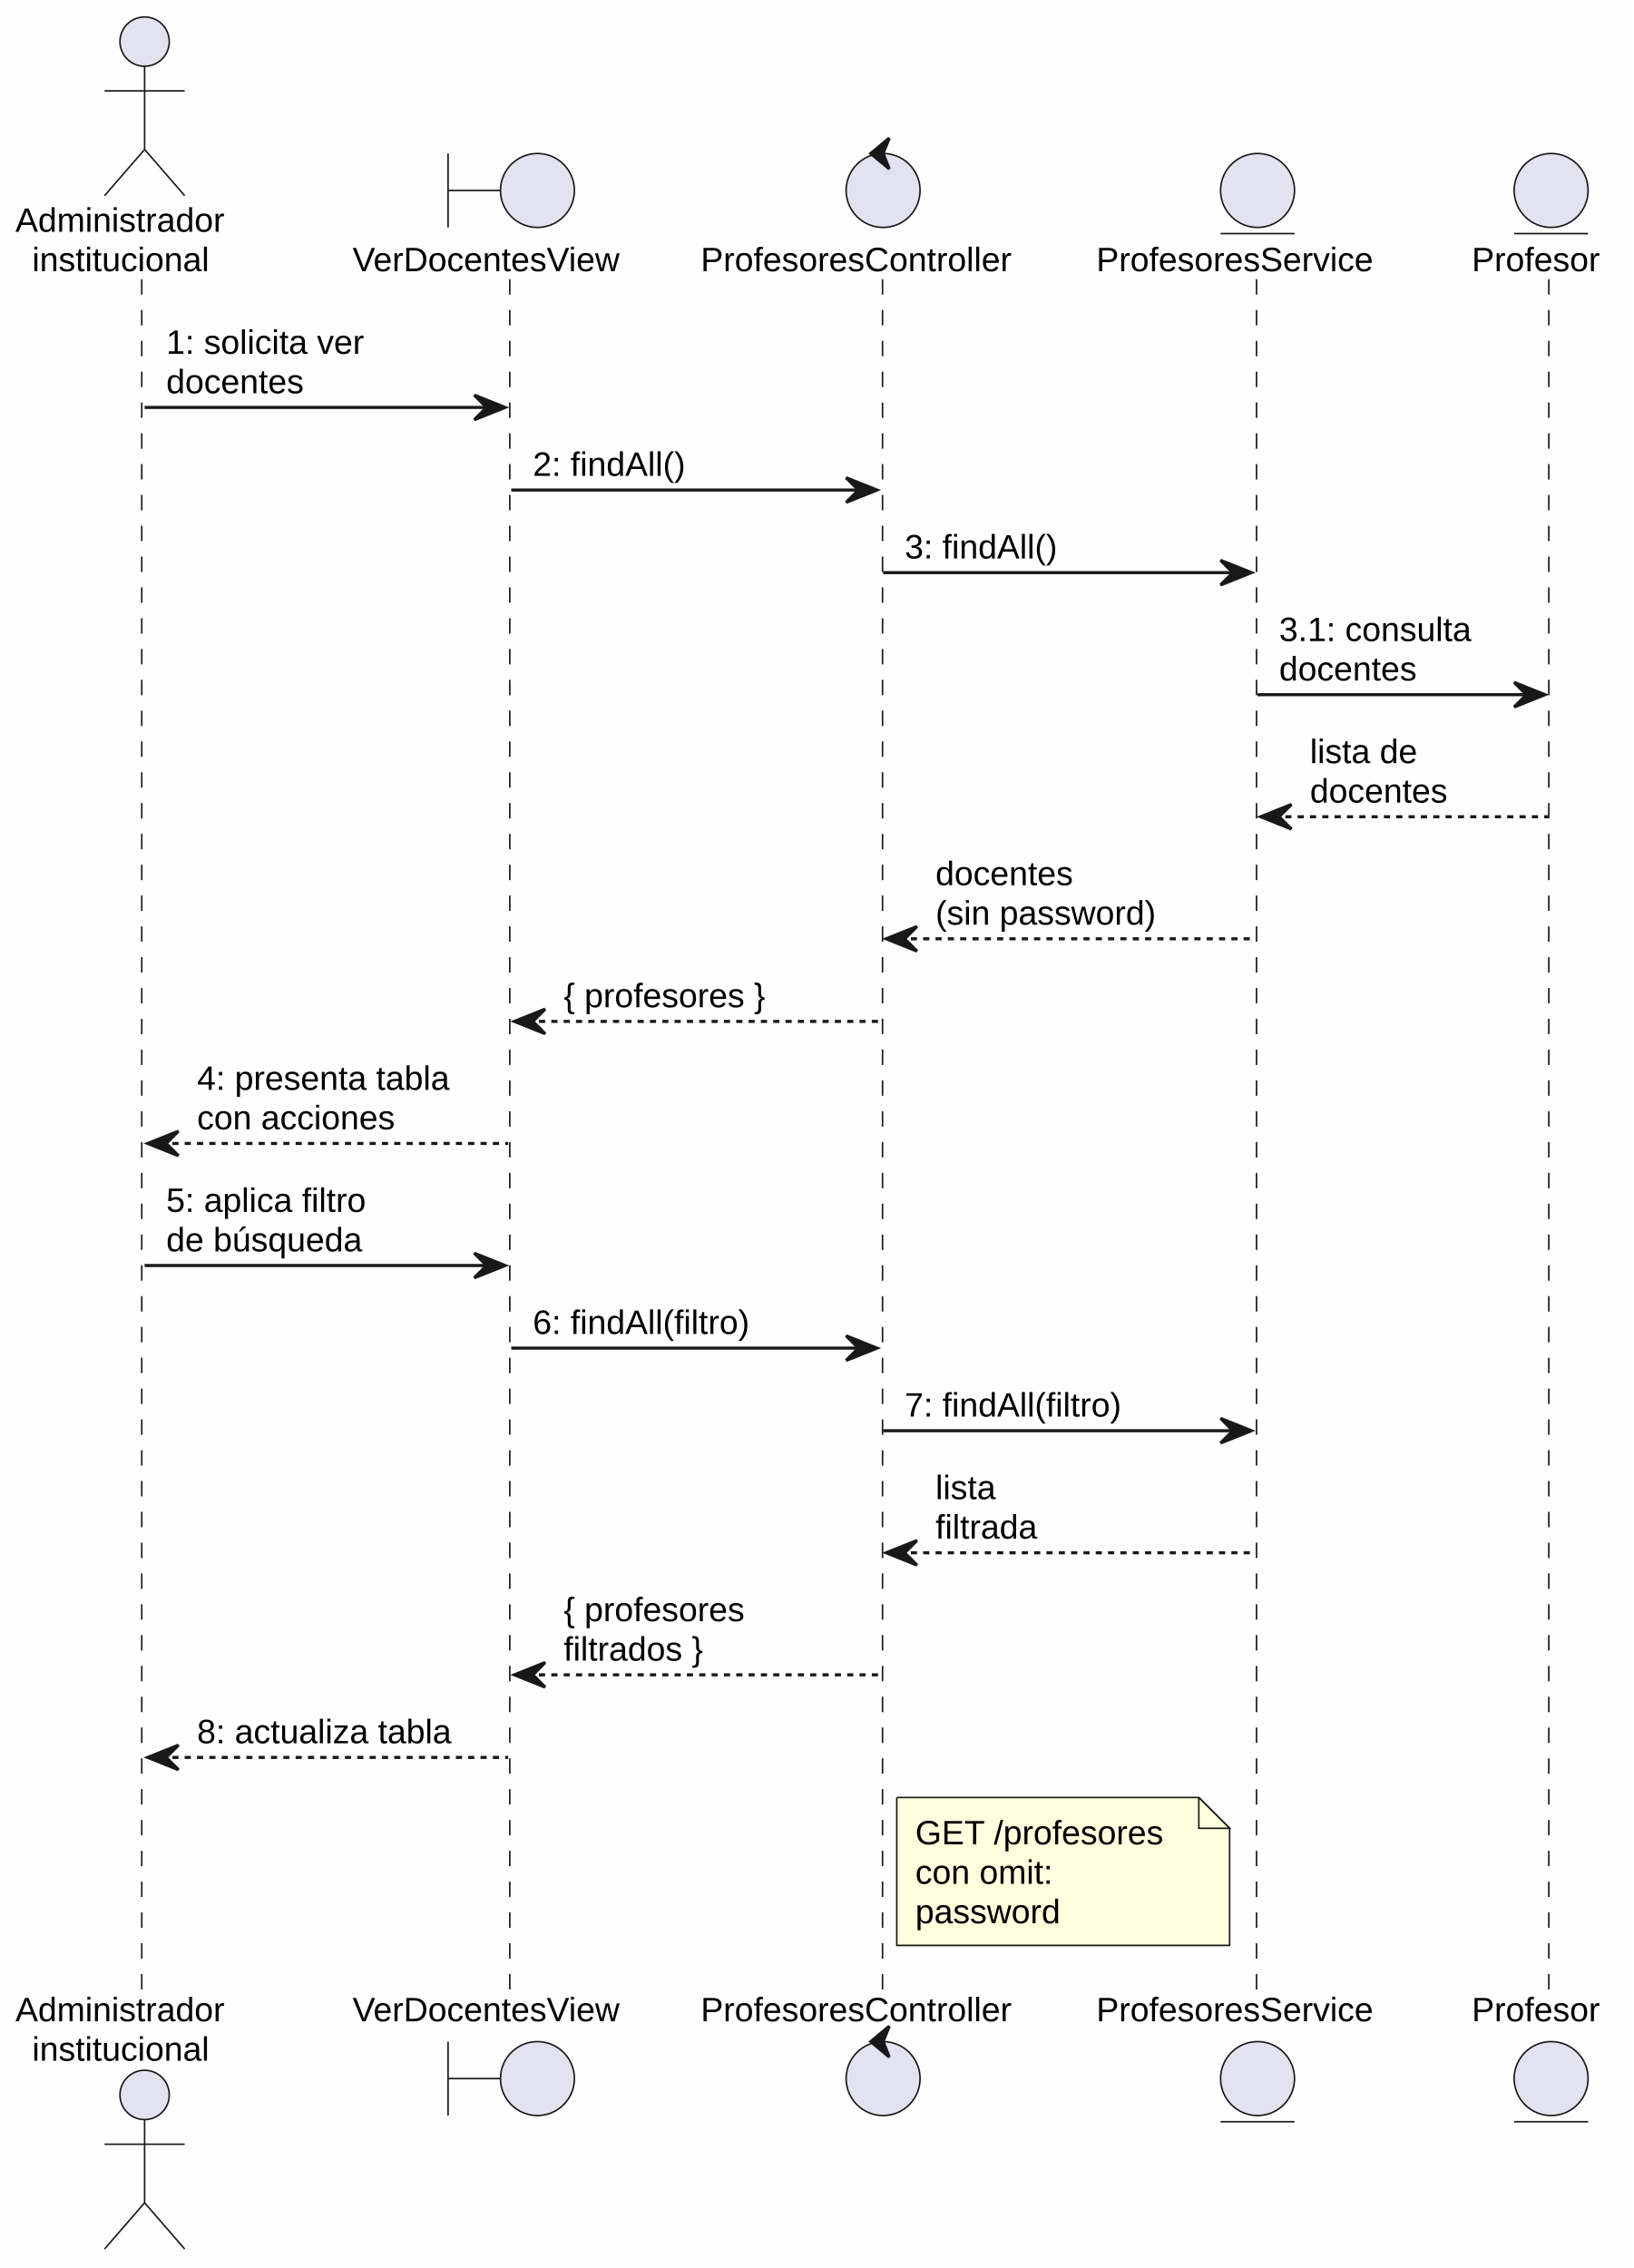
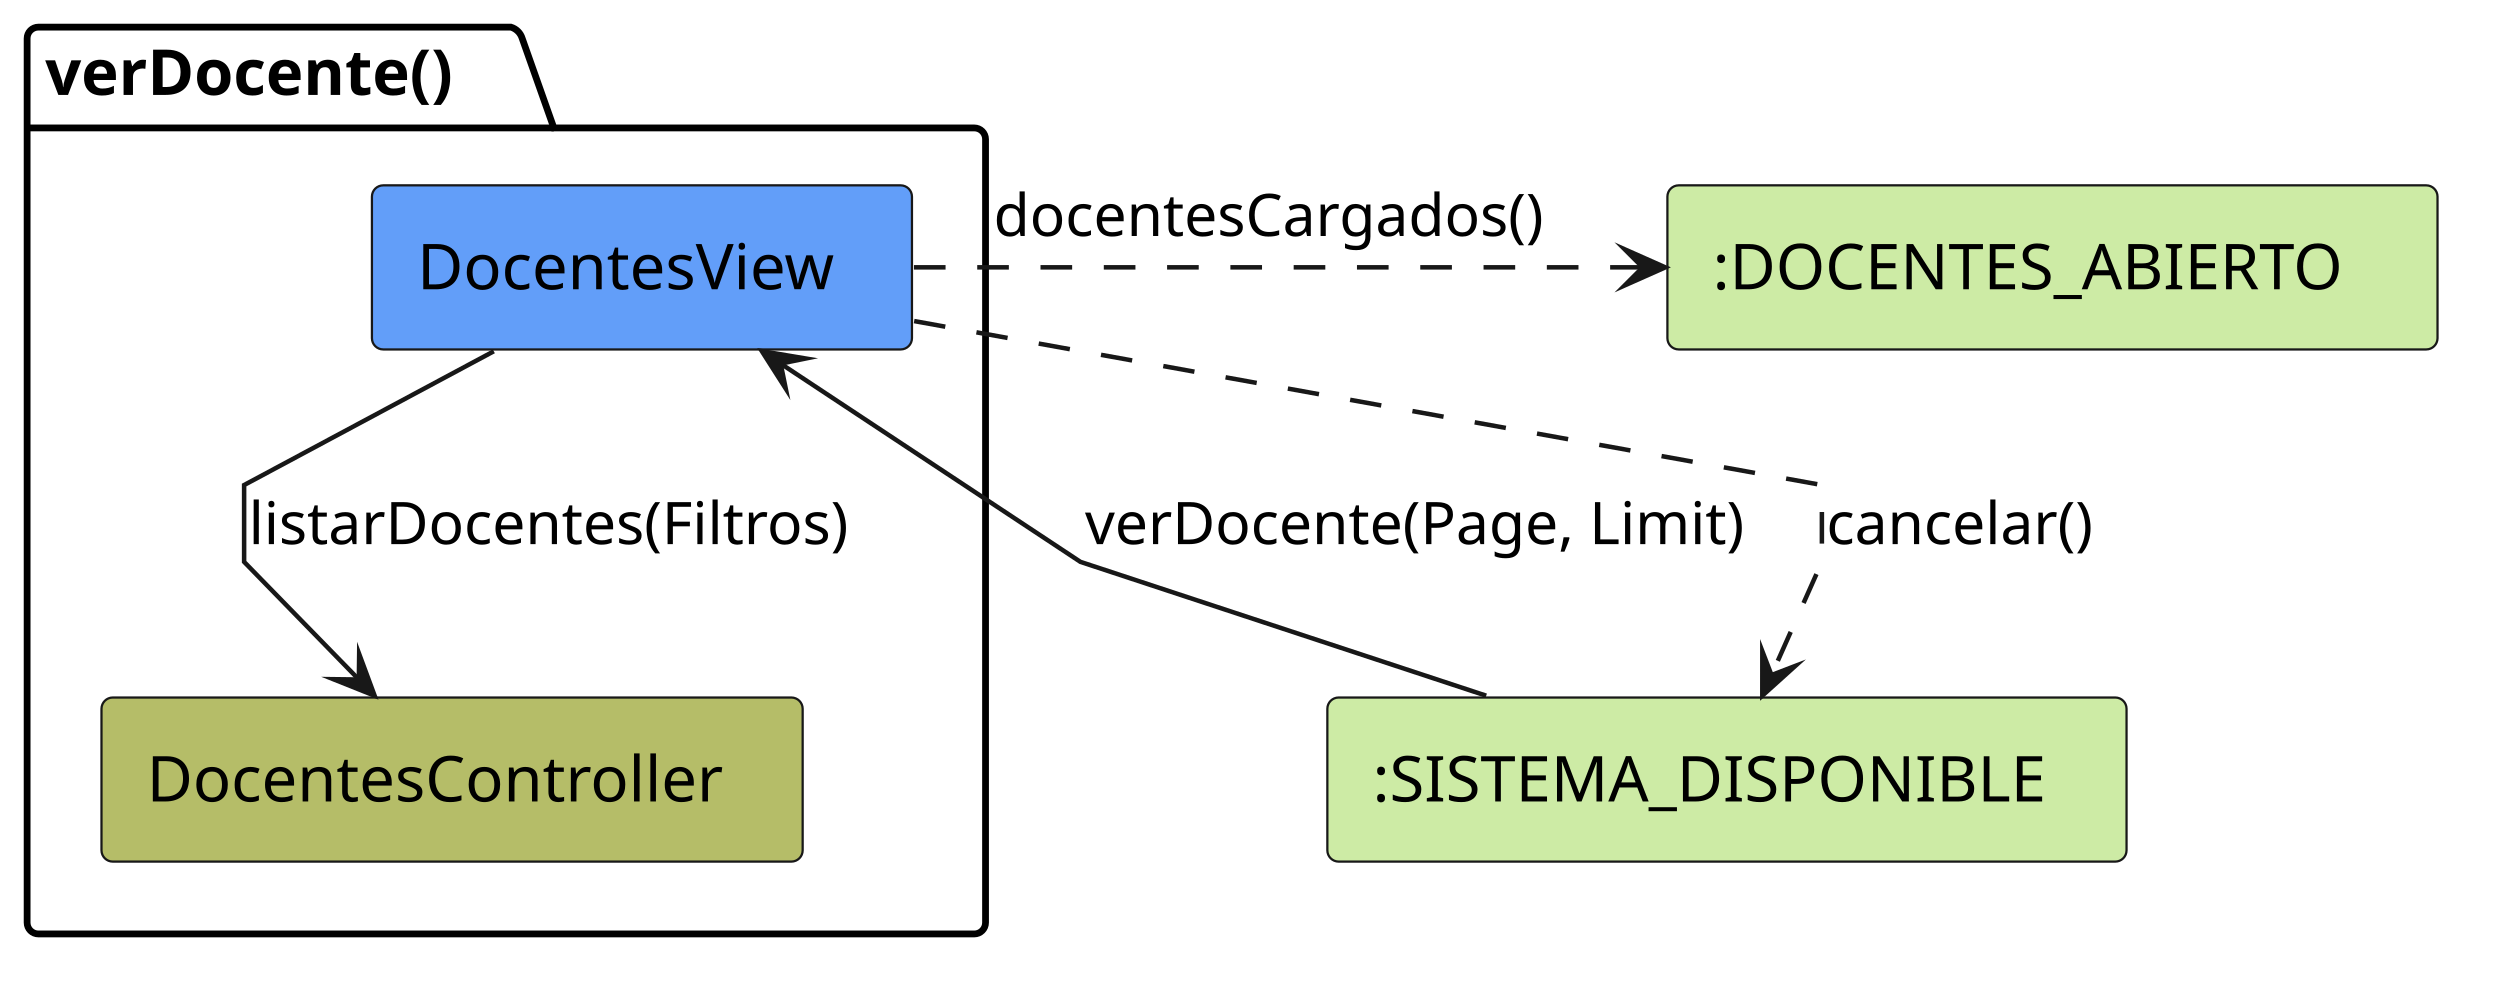
- <svg xmlns="http://www.w3.org/2000/svg" contentStyleType="text/css" data-diagram-type="SEQUENCE" height="736px" preserveAspectRatio="none" style="width:530px;height:736px;background:#FEFEFE;" version="1.1" viewBox="0 0 530 736" width="530px" zoomAndPan="magnify">
+ <svg xmlns="http://www.w3.org/2000/svg" contentStyleType="text/css" data-diagram-type="DESCRIPTION" height="221px" preserveAspectRatio="none" style="width:553px;height:221px;background:#FFFFFF;" version="1.1" viewBox="0 0 553 221" width="553px" zoomAndPan="magnify">
  <defs />
  <g>
-     <rect fill="#FEFEFE" height="736" style="stroke:none;stroke-width:1;" width="530" x="0" y="0" />
-     <g class="participant-lifeline" data-entity-uid="part1" data-qualified-name="a" id="part1-lifeline">
-       <g>
-         <rect fill="#000000" fill-opacity="0" height="556.117" width="8" x="42.924" y="90.609" />
-         <line style="stroke:#181818;stroke-width:0.5;stroke-dasharray:5,5;" x1="46" x2="46" y1="90.609" y2="646.727" />
-       </g>
+     <g class="cluster" data-qualified-name="verDocente" data-source-line="4" id="ent0002">
+       <path d="M8.5,6 L113.01,6 A3.75,3.75 0 0 1 115.51,8.5 L122.51,28.297 L215.5,28.297 A2.5,2.5 0 0 1 218,30.797 L218,204.09 A2.5,2.5 0 0 1 215.5,206.59 L8.5,206.59 A2.5,2.5 0 0 1 6,204.09 L6,8.5 A2.5,2.5 0 0 1 8.5,6" fill="none" style="stroke:#000000;stroke-width:1.5;" />
+       <line style="stroke:#000000;stroke-width:1.5;" x1="6" x2="122.51" y1="28.297" y2="28.297" />
+       <text fill="#000000" font-family="sans-serif" font-size="14" font-weight="700" lengthAdjust="spacing" textLength="103.51" x="10" y="20.995">verDocente()</text>
    </g>
-     <g class="participant-lifeline" data-entity-uid="part2" data-qualified-name="v" id="part2-lifeline">
-       <g>
-         <rect fill="#000000" fill-opacity="0" height="556.117" width="8" x="161.896" y="90.609" />
-         <line style="stroke:#181818;stroke-width:0.5;stroke-dasharray:5,5;" x1="165.417" x2="165.417" y1="90.609" y2="646.727" />
-       </g>
+     <g class="entity" data-qualified-name="verDocente.DocentesView" data-source-line="5" id="ent0003">
+       <rect fill="#629EF9" height="36.297" rx="2.5" ry="2.5" style="stroke:#181818;stroke-width:0.5;" width="119.456" x="82.27" y="41" />
+       <text fill="#000000" font-family="sans-serif" font-size="14" lengthAdjust="spacing" textLength="99.456" x="92.27" y="63.995">DocentesView</text>
    </g>
-     <g class="participant-lifeline" data-entity-uid="part3" data-qualified-name="c" id="part3-lifeline">
-       <g>
-         <rect fill="#000000" fill-opacity="0" height="556.117" width="8" x="282.554" y="90.609" />
-         <line style="stroke:#181818;stroke-width:0.5;stroke-dasharray:5,5;" x1="286.375" x2="286.375" y1="90.609" y2="646.727" />
-       </g>
+     <g class="entity" data-qualified-name="verDocente.DocentesController" data-source-line="6" id="ent0004">
+       <rect fill="#B5BD68" height="36.297" rx="2.5" ry="2.5" style="stroke:#181818;stroke-width:0.5;" width="155.099" x="22.45" y="154.29" />
+       <text fill="#000000" font-family="sans-serif" font-size="14" lengthAdjust="spacing" textLength="135.099" x="32.45" y="177.285">DocentesController</text>
    </g>
-     <g class="participant-lifeline" data-entity-uid="part4" data-qualified-name="s" id="part4-lifeline">
-       <g>
-         <rect fill="#000000" fill-opacity="0" height="556.117" width="8" x="404.064" y="90.609" />
-         <line style="stroke:#181818;stroke-width:0.5;stroke-dasharray:5,5;" x1="407.733" x2="407.733" y1="90.609" y2="646.727" />
-       </g>
+     <g class="entity" data-qualified-name="SISTEMADISPONIBLE" data-source-line="3" id="ent0001">
+       <rect fill="#CDEBA5" height="36.297" rx="2.5" ry="2.5" style="stroke:#181818;stroke-width:0.5;" width="176.782" x="293.61" y="154.29" />
+       <text fill="#000000" font-family="sans-serif" font-size="14" lengthAdjust="spacing" textLength="156.782" x="303.61" y="177.285">:SISTEMA_DISPONIBLE</text>
    </g>
-     <g class="participant-lifeline" data-entity-uid="part5" data-qualified-name="e" id="part5-lifeline">
-       <g>
-         <rect fill="#000000" fill-opacity="0" height="556.117" width="8" x="499.322" y="90.609" />
-         <line style="stroke:#181818;stroke-width:0.5;stroke-dasharray:5,5;" x1="502.568" x2="502.568" y1="90.609" y2="646.727" />
-       </g>
+     <g class="entity" data-qualified-name="DOCENTESABIERTO" data-source-line="9" id="ent0005">
+       <rect fill="#CDEBA5" height="36.297" rx="2.5" ry="2.5" style="stroke:#181818;stroke-width:0.5;" width="170.35" x="368.83" y="41" />
+       <text fill="#000000" font-family="sans-serif" font-size="14" lengthAdjust="spacing" textLength="150.35" x="378.83" y="63.995">:DOCENTES_ABIERTO</text>
    </g>
-     <g class="participant participant-head" data-entity-uid="part1" data-qualified-name="a" id="part1-head">
-       <text fill="#000000" font-family="Arial" font-size="11" lengthAdjust="spacing" textLength="77.849" x="5" y="75.21">Administrador</text>
-       <text fill="#000000" font-family="Arial" font-size="11" lengthAdjust="spacing" textLength="67.015" x="10.417" y="88.015">institucional</text>
-       <ellipse cx="46.924" cy="13.5" fill="#E2E2F0" rx="8" ry="8" style="stroke:#181818;stroke-width:0.5;" />
-       <path d="M46.924,21.5 L46.924,48.5 M33.924,29.5 L59.924,29.5 M46.924,48.5 L33.924,63.5 M46.924,48.5 L59.924,63.5" fill="none" style="stroke:#181818;stroke-width:0.5;" />
+     <g class="link" data-entity-1="ent0001" data-entity-2="ent0003" data-link-type="dependency" data-source-line="11" id="lnk6">
+       <path d="M328.75,153.89 C288.1,140.48 239,124.29 239,124.29 C239,124.29 201.4,99.429 172.68,80.429" fill="none" id="SISTEMADISPONIBLE-to-DocentesView" style="stroke:#181818;stroke-width:1;" />
+       <polygon fill="#181818" points="168.51,77.67,173.809,85.972,172.68,80.429,178.223,79.3,168.51,77.67" style="stroke:#181818;stroke-width:1;stroke-linejoin:miter;stroke-miterlimit:10;" />
+       <text fill="#000000" font-family="sans-serif" font-size="13" lengthAdjust="spacing" textLength="158.171" x="240" y="120.357">verDocente(Page, Limit)</text>
    </g>
-     <g class="participant participant-tail" data-entity-uid="part1" data-qualified-name="a" id="part1-tail">
-       <text fill="#000000" font-family="Arial" font-size="11" lengthAdjust="spacing" textLength="77.849" x="5" y="655.937">Administrador</text>
-       <text fill="#000000" font-family="Arial" font-size="11" lengthAdjust="spacing" textLength="67.015" x="10.417" y="668.742">institucional</text>
-       <ellipse cx="46.924" cy="679.836" fill="#E2E2F0" rx="8" ry="8" style="stroke:#181818;stroke-width:0.5;" />
-       <path d="M46.924,687.836 L46.924,714.836 M33.924,695.836 L59.924,695.836 M46.924,714.836 L33.924,729.836 M46.924,714.836 L59.924,729.836" fill="none" style="stroke:#181818;stroke-width:0.5;" />
+     <g class="link" data-entity-1="ent0003" data-entity-2="ent0001" data-link-type="dependency" data-source-line="15" id="lnk8">
+       <path d="M202.21,71.02 C279.29,84.94 403,107.29 403,107.29 C403,107.29 403,124.29 403,124.29 C403,124.29 397.824,135.912 391.853,149.322" fill="none" id="DocentesView-to-SISTEMADISPONIBLE" style="stroke:#181818;stroke-width:1;stroke-dasharray:7,7;" />
+       <polygon fill="#181818" points="389.82,153.89,397.135,147.295,391.853,149.322,389.826,144.041,389.82,153.89" style="stroke:#181818;stroke-width:1;stroke-linejoin:miter;stroke-miterlimit:10;" />
+       <text fill="#000000" font-family="sans-serif" font-size="13" lengthAdjust="spacing" textLength="65.565" x="404" y="120.357">cancelar()</text>
    </g>
-     <g class="participant participant-head" data-entity-uid="part2" data-qualified-name="v" id="part2-head">
-       <text fill="#000000" font-family="Arial" font-size="11" lengthAdjust="spacing" textLength="96.959" x="114.416" y="88.015">VerDocentesView</text>
-       <path d="M145.396,49.805 L145.396,73.805 M145.396,61.805 L162.396,61.805" fill="none" style="stroke:#181818;stroke-width:0.5;" />
-       <ellipse cx="174.396" cy="61.805" fill="#E2E2F0" rx="12" ry="12" style="stroke:#181818;stroke-width:0.5;" />
+     <g class="link" data-entity-1="ent0003" data-entity-2="ent0004" data-link-type="dependency" data-source-line="13" id="lnk7">
+       <path d="M109.23,77.7 C84.21,91.11 54,107.29 54,107.29 C54,107.29 54,124.29 54,124.29 C54,124.29 66.299,136.901 79.379,150.311" fill="none" id="DocentesView-to-DocentesController" style="stroke:#181818;stroke-width:1;" />
+       <polygon fill="#181818" points="82.87,153.89,79.449,144.654,79.379,150.311,73.722,150.24,82.87,153.89" style="stroke:#181818;stroke-width:1;stroke-linejoin:miter;stroke-miterlimit:10;" />
+       <text fill="#000000" font-family="sans-serif" font-size="13" lengthAdjust="spacing" textLength="143.635" x="55" y="120.357">listarDocentes(Filtros)</text>
    </g>
-     <g class="participant participant-tail" data-entity-uid="part2" data-qualified-name="v" id="part2-tail">
-       <text fill="#000000" font-family="Arial" font-size="11" lengthAdjust="spacing" textLength="96.959" x="114.416" y="655.937">VerDocentesView</text>
-       <path d="M145.396,662.531 L145.396,686.531 M145.396,674.531 L162.396,674.531" fill="none" style="stroke:#181818;stroke-width:0.5;" />
-       <ellipse cx="174.396" cy="674.531" fill="#E2E2F0" rx="12" ry="12" style="stroke:#181818;stroke-width:0.5;" />
+     <g class="link" data-entity-1="ent0003" data-entity-2="ent0005" data-link-type="dependency" data-source-line="16" id="lnk9">
+       <path d="M202.16,59.14 C249.35,59.14 310.64,59.14 363.37,59.14" fill="none" id="DocentesView-to-DOCENTESABIERTO" style="stroke:#181818;stroke-width:1;stroke-dasharray:7,7;" />
+       <polygon fill="#181818" points="368.37,59.14,359.37,55.14,363.37,59.14,359.37,63.14,368.37,59.14" style="stroke:#181818;stroke-width:1;stroke-linejoin:miter;stroke-miterlimit:10;" />
+       <text fill="#000000" font-family="sans-serif" font-size="13" lengthAdjust="spacing" textLength="131.187" x="219.78" y="52.207">docentesCargados()</text>
    </g>
-     <g class="participant participant-head" data-entity-uid="part3" data-qualified-name="c" id="part3-head">
-       <text fill="#000000" font-family="Arial" font-size="11" lengthAdjust="spacing" textLength="112.358" x="227.375" y="88.015">ProfesoresController</text>
-       <ellipse cx="286.554" cy="61.805" fill="#E2E2F0" rx="12" ry="12" style="stroke:#181818;stroke-width:0.5;" />
-       <polygon fill="#181818" points="282.554,49.805,288.554,44.805,286.554,49.805,288.554,54.805,282.554,49.805" style="stroke:#181818;stroke-width:1;" />
-     </g>
-     <g class="participant participant-tail" data-entity-uid="part3" data-qualified-name="c" id="part3-tail">
-       <text fill="#000000" font-family="Arial" font-size="11" lengthAdjust="spacing" textLength="112.358" x="227.375" y="655.937">ProfesoresController</text>
-       <ellipse cx="286.554" cy="674.531" fill="#E2E2F0" rx="12" ry="12" style="stroke:#181818;stroke-width:0.5;" />
-       <polygon fill="#181818" points="282.554,662.531,288.554,657.531,286.554,662.531,288.554,667.531,282.554,662.531" style="stroke:#181818;stroke-width:1;" />
-     </g>
-     <g class="participant participant-head" data-entity-uid="part4" data-qualified-name="s" id="part4-head">
-       <text fill="#000000" font-family="Arial" font-size="11" lengthAdjust="spacing" textLength="98.662" x="355.733" y="88.015">ProfesoresService</text>
-       <ellipse cx="408.064" cy="61.805" fill="#E2E2F0" rx="12" ry="12" style="stroke:#181818;stroke-width:0.5;" />
-       <line style="stroke:#181818;stroke-width:0.5;" x1="396.064" x2="420.064" y1="75.805" y2="75.805" />
-     </g>
-     <g class="participant participant-tail" data-entity-uid="part4" data-qualified-name="s" id="part4-tail">
-       <text fill="#000000" font-family="Arial" font-size="11" lengthAdjust="spacing" textLength="98.662" x="355.733" y="655.937">ProfesoresService</text>
-       <ellipse cx="408.064" cy="674.531" fill="#E2E2F0" rx="12" ry="12" style="stroke:#181818;stroke-width:0.5;" />
-       <line style="stroke:#181818;stroke-width:0.5;" x1="396.064" x2="420.064" y1="688.531" y2="688.531" />
-     </g>
-     <g class="participant participant-head" data-entity-uid="part5" data-qualified-name="e" id="part5-head">
-       <text fill="#000000" font-family="Arial" font-size="11" lengthAdjust="spacing" textLength="45.509" x="477.568" y="88.015">Profesor</text>
-       <ellipse cx="503.322" cy="61.805" fill="#E2E2F0" rx="12" ry="12" style="stroke:#181818;stroke-width:0.5;" />
-       <line style="stroke:#181818;stroke-width:0.5;" x1="491.322" x2="515.322" y1="75.805" y2="75.805" />
-     </g>
-     <g class="participant participant-tail" data-entity-uid="part5" data-qualified-name="e" id="part5-tail">
-       <text fill="#000000" font-family="Arial" font-size="11" lengthAdjust="spacing" textLength="45.509" x="477.568" y="655.937">Profesor</text>
-       <ellipse cx="503.322" cy="674.531" fill="#E2E2F0" rx="12" ry="12" style="stroke:#181818;stroke-width:0.5;" />
-       <line style="stroke:#181818;stroke-width:0.5;" x1="491.322" x2="515.322" y1="688.531" y2="688.531" />
-     </g>
-     <g class="message" data-entity-1="part1" data-entity-2="part2" id="msg1">
-       <polygon fill="#181818" points="153.896,128.219,163.896,132.219,153.896,136.219,157.896,132.219" style="stroke:#181818;stroke-width:1;" />
-       <line style="stroke:#181818;stroke-width:1;" x1="46.924" x2="159.896" y1="132.219" y2="132.219" />
-       <text fill="#000000" font-family="Arial" font-size="11" lengthAdjust="spacing" textLength="74.228" x="53.924" y="114.82">1: solicita ver</text>
-       <text fill="#000000" font-family="Arial" font-size="11" lengthAdjust="spacing" textLength="50.311" x="53.924" y="127.624">docentes</text>
-     </g>
-     <g class="message" data-entity-1="part2" data-entity-2="part3" id="msg2">
-       <polygon fill="#181818" points="274.554,155.023,284.554,159.023,274.554,163.023,278.554,159.023" style="stroke:#181818;stroke-width:1;" />
-       <line style="stroke:#181818;stroke-width:1;" x1="165.896" x2="280.554" y1="159.023" y2="159.023" />
-       <text fill="#000000" font-family="Arial" font-size="11" lengthAdjust="spacing" textLength="57.304" x="172.896" y="154.429">2: findAll()</text>
-     </g>
-     <g class="message" data-entity-1="part3" data-entity-2="part4" id="msg3">
-       <polygon fill="#181818" points="396.064,181.828,406.064,185.828,396.064,189.828,400.064,185.828" style="stroke:#181818;stroke-width:1;" />
-       <line style="stroke:#181818;stroke-width:1;" x1="286.554" x2="402.064" y1="185.828" y2="185.828" />
-       <text fill="#000000" font-family="Arial" font-size="11" lengthAdjust="spacing" textLength="57.304" x="293.554" y="181.234">3: findAll()</text>
-     </g>
-     <g class="message" data-entity-1="part4" data-entity-2="part5" id="msg4">
-       <polygon fill="#181818" points="491.322,221.438,501.322,225.438,491.322,229.438,495.322,225.438" style="stroke:#181818;stroke-width:1;" />
-       <line style="stroke:#181818;stroke-width:1;" x1="408.064" x2="497.322" y1="225.438" y2="225.438" />
-       <text fill="#000000" font-family="Arial" font-size="11" lengthAdjust="spacing" textLength="71.258" x="415.064" y="208.039">3.1: consulta</text>
-       <text fill="#000000" font-family="Arial" font-size="11" lengthAdjust="spacing" textLength="50.311" x="415.064" y="220.843">docentes</text>
-     </g>
-     <g class="message" data-entity-1="part5" data-entity-2="part4" id="msg5">
-       <polygon fill="#181818" points="419.064,261.047,409.064,265.047,419.064,269.047,415.064,265.047" style="stroke:#181818;stroke-width:1;" />
-       <line style="stroke:#181818;stroke-width:1;stroke-dasharray:2,2;" x1="413.064" x2="502.322" y1="265.047" y2="265.047" />
-       <text fill="#000000" font-family="Arial" font-size="11" lengthAdjust="spacing" textLength="40.144" x="425.064" y="247.648">lista de</text>
-       <text fill="#000000" font-family="Arial" font-size="11" lengthAdjust="spacing" textLength="50.311" x="425.064" y="260.453">docentes</text>
-     </g>
-     <g class="message" data-entity-1="part4" data-entity-2="part3" id="msg6">
-       <polygon fill="#181818" points="297.554,300.656,287.554,304.656,297.554,308.656,293.554,304.656" style="stroke:#181818;stroke-width:1;" />
-       <line style="stroke:#181818;stroke-width:1;stroke-dasharray:2,2;" x1="291.554" x2="407.064" y1="304.656" y2="304.656" />
-       <text fill="#000000" font-family="Arial" font-size="11" lengthAdjust="spacing" textLength="50.311" x="303.554" y="287.257">docentes</text>
-       <text fill="#000000" font-family="Arial" font-size="11" lengthAdjust="spacing" textLength="80.255" x="303.554" y="300.062">(sin password)</text>
-     </g>
-     <g class="message" data-entity-1="part3" data-entity-2="part2" id="msg7">
-       <polygon fill="#181818" points="176.896,327.461,166.896,331.461,176.896,335.461,172.896,331.461" style="stroke:#181818;stroke-width:1;" />
-       <line style="stroke:#181818;stroke-width:1;stroke-dasharray:2,2;" x1="170.896" x2="285.554" y1="331.461" y2="331.461" />
-       <text fill="#000000" font-family="Arial" font-size="11" lengthAdjust="spacing" textLength="79.347" x="182.896" y="326.867">{ profesores }</text>
-     </g>
-     <g class="message" data-entity-1="part2" data-entity-2="part1" id="msg8">
-       <polygon fill="#181818" points="57.924,367.07,47.924,371.07,57.924,375.07,53.924,371.07" style="stroke:#181818;stroke-width:1;" />
-       <line style="stroke:#181818;stroke-width:1;stroke-dasharray:2,2;" x1="51.924" x2="164.896" y1="371.07" y2="371.07" />
-       <text fill="#000000" font-family="Arial" font-size="11" lengthAdjust="spacing" textLength="94.327" x="63.924" y="353.671">4: presenta tabla</text>
-       <text fill="#000000" font-family="Arial" font-size="11" lengthAdjust="spacing" textLength="71.339" x="63.924" y="366.476">con acciones</text>
-     </g>
-     <g class="message" data-entity-1="part1" data-entity-2="part2" id="msg9">
-       <polygon fill="#181818" points="153.896,406.68,163.896,410.68,153.896,414.68,157.896,410.68" style="stroke:#181818;stroke-width:1;" />
-       <line style="stroke:#181818;stroke-width:1;" x1="46.924" x2="159.896" y1="410.68" y2="410.68" />
-       <text fill="#000000" font-family="Arial" font-size="11" lengthAdjust="spacing" textLength="75.872" x="53.924" y="393.281">5: aplica filtro</text>
-       <text fill="#000000" font-family="Arial" font-size="11" lengthAdjust="spacing" textLength="71.376" x="53.924" y="406.085">de búsqueda</text>
-     </g>
-     <g class="message" data-entity-1="part2" data-entity-2="part3" id="msg10">
-       <polygon fill="#181818" points="274.554,433.484,284.554,437.484,274.554,441.484,278.554,437.484" style="stroke:#181818;stroke-width:1;" />
-       <line style="stroke:#181818;stroke-width:1;" x1="165.896" x2="280.554" y1="437.484" y2="437.484" />
-       <text fill="#000000" font-family="Arial" font-size="11" lengthAdjust="spacing" textLength="82.855" x="172.896" y="432.89">6: findAll(filtro)</text>
-     </g>
-     <g class="message" data-entity-1="part3" data-entity-2="part4" id="msg11">
-       <polygon fill="#181818" points="396.064,460.289,406.064,464.289,396.064,468.289,400.064,464.289" style="stroke:#181818;stroke-width:1;" />
-       <line style="stroke:#181818;stroke-width:1;" x1="286.554" x2="402.064" y1="464.289" y2="464.289" />
-       <text fill="#000000" font-family="Arial" font-size="11" lengthAdjust="spacing" textLength="82.855" x="293.554" y="459.695">7: findAll(filtro)</text>
-     </g>
-     <g class="message" data-entity-1="part4" data-entity-2="part3" id="msg12">
-       <polygon fill="#181818" points="297.554,499.898,287.554,503.898,297.554,507.898,293.554,503.898" style="stroke:#181818;stroke-width:1;" />
-       <line style="stroke:#181818;stroke-width:1;stroke-dasharray:2,2;" x1="291.554" x2="407.064" y1="503.898" y2="503.898" />
-       <text fill="#000000" font-family="Arial" font-size="11" lengthAdjust="spacing" textLength="22.897" x="303.554" y="486.5">lista</text>
-       <text fill="#000000" font-family="Arial" font-size="11" lengthAdjust="spacing" textLength="39.284" x="303.554" y="499.304">filtrada</text>
-     </g>
-     <g class="message" data-entity-1="part3" data-entity-2="part2" id="msg13">
-       <polygon fill="#181818" points="176.896,539.508,166.896,543.508,176.896,547.508,172.896,543.508" style="stroke:#181818;stroke-width:1;" />
-       <line style="stroke:#181818;stroke-width:1;stroke-dasharray:2,2;" x1="170.896" x2="285.554" y1="543.508" y2="543.508" />
-       <text fill="#000000" font-family="Arial" font-size="11" lengthAdjust="spacing" textLength="68.852" x="182.896" y="526.109">{ profesores</text>
-       <text fill="#000000" font-family="Arial" font-size="11" lengthAdjust="spacing" textLength="55.499" x="182.896" y="538.914">filtrados }</text>
-     </g>
-     <g class="message" data-entity-1="part2" data-entity-2="part1" id="msg14">
-       <polygon fill="#181818" points="57.924,566.312,47.924,570.312,57.924,574.312,53.924,570.312" style="stroke:#181818;stroke-width:1;" />
-       <line style="stroke:#181818;stroke-width:1;stroke-dasharray:2,2;" x1="51.924" x2="164.896" y1="570.312" y2="570.312" />
-       <text fill="#000000" font-family="Arial" font-size="11" lengthAdjust="spacing" textLength="94.972" x="63.924" y="565.718">8: actualiza tabla</text>
-     </g>
-     <path d="M291,583.312 L291,631.312 L399,631.312 L399,593.312 L389,583.312 L291,583.312" fill="#FEFFDD" style="stroke:#181818;stroke-width:0.5;" />
-     <path d="M389,583.312 L389,593.312 L399,593.312 L389,583.312" fill="#FEFFDD" style="stroke:#181818;stroke-width:0.5;" />
-     <text fill="#000000" font-family="Arial" font-size="11" lengthAdjust="spacing" textLength="87.753" x="297" y="598.523">GET /profesores</text>
-     <text fill="#000000" font-family="Arial" font-size="11" lengthAdjust="spacing" textLength="51.767" x="297" y="611.328">con omit:</text>
-     <text fill="#000000" font-family="Arial" font-size="11" lengthAdjust="spacing" textLength="52.416" x="297" y="624.132">password</text>
  </g>
</svg>
